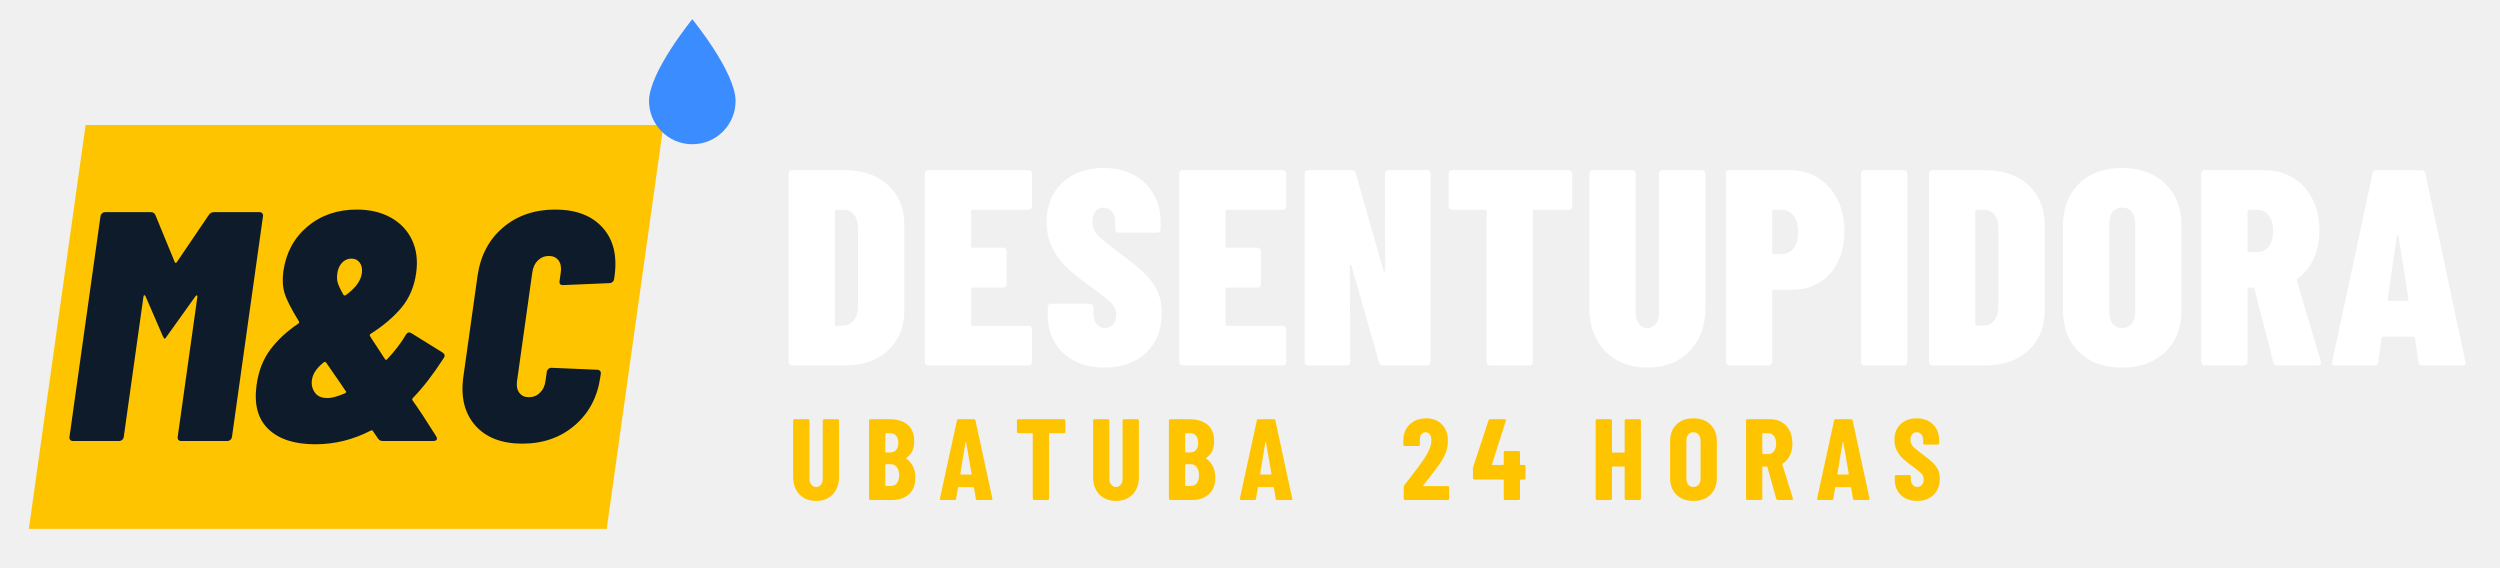
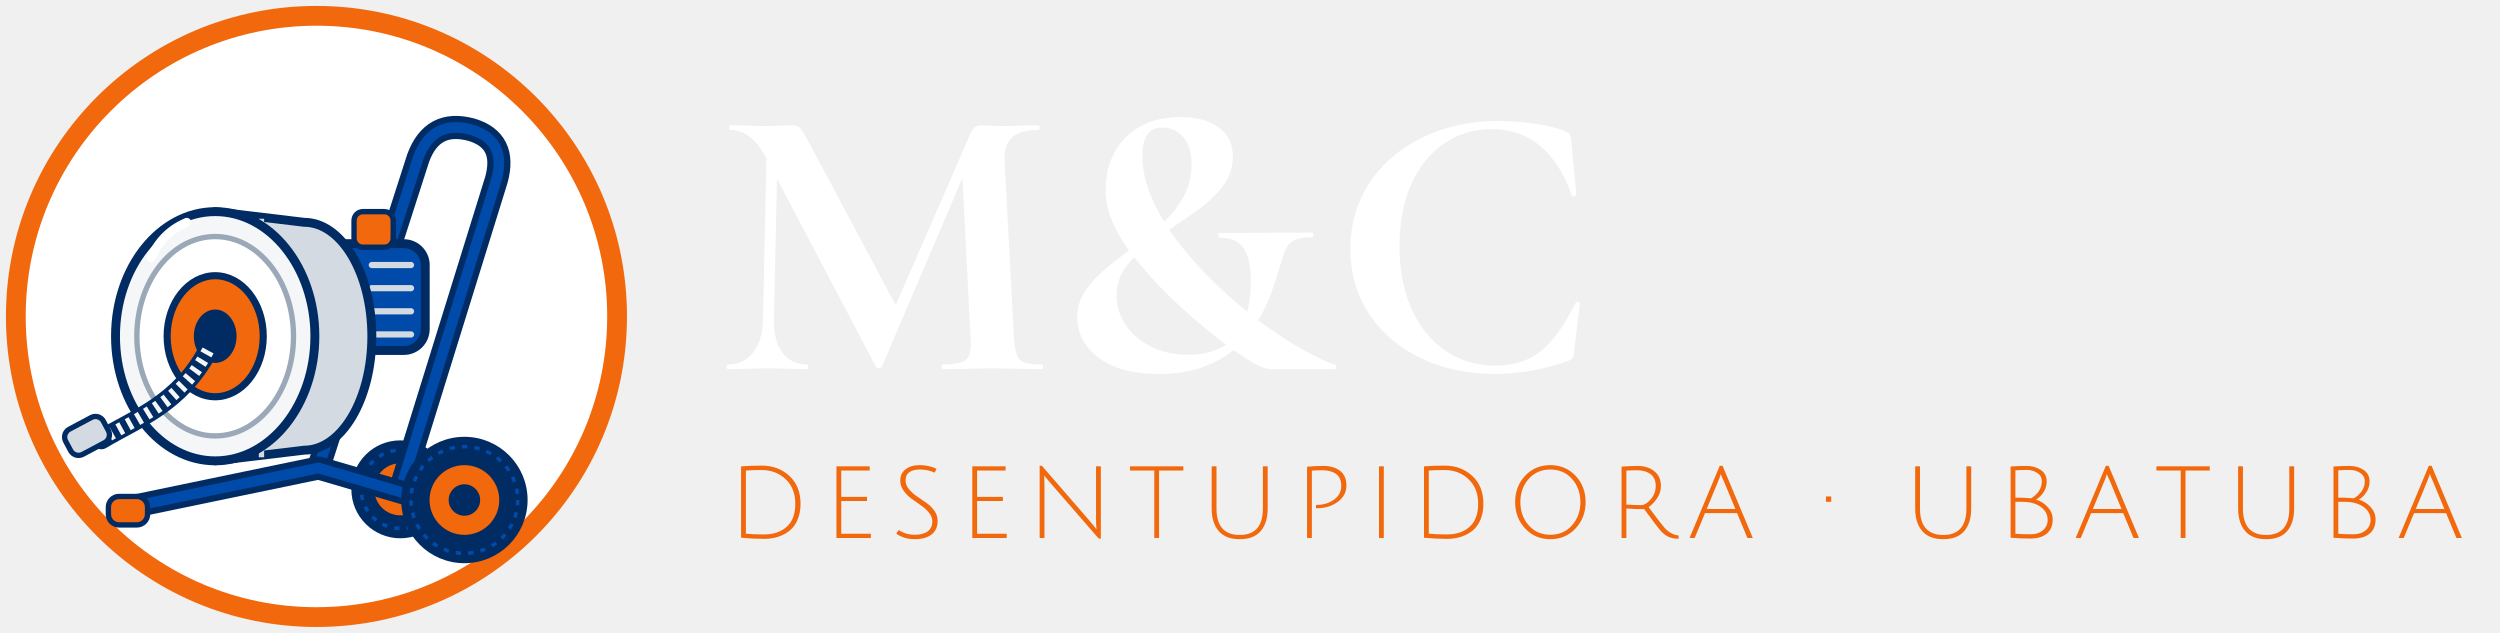
- <svg xmlns="http://www.w3.org/2000/svg" viewBox="0 0 520 118" width="520" height="118" role="img" aria-label="M&amp;C Desentupidora Ubatuba 24 horas">
-   <path d="M17.805,26 H138 L126.195,110 H6 Z" fill="#ffc400" />
-   <path d="M36.84 44.68Q37.11 44.13 37.86 44.13L47.31 44.13Q47.65 44.13 47.89 44.37Q48.13 44.61 48.13 44.95L48.13 90.92Q48.13 91.26 47.89 91.49Q47.65 91.73 47.31 91.73L37.66 91.73Q37.32 91.73 37.08 91.49Q36.84 91.26 36.84 90.92L36.84 61.74Q36.84 61.47 36.70 61.44Q36.57 61.40 36.43 61.61L31.67 69.90Q31.40 70.45 31.26 70.45Q31.13 70.45 30.79 69.90L26.03 61.61Q25.89 61.40 25.76 61.40Q25.62 61.40 25.62 61.68L25.62 90.92Q25.62 91.26 25.38 91.49Q25.14 91.73 24.80 91.73L15.15 91.73Q14.81 91.73 14.57 91.49Q14.33 91.26 14.33 90.92L14.33 44.95Q14.33 44.61 14.57 44.37Q14.81 44.13 15.15 44.13L24.67 44.13Q25.35 44.13 25.69 44.68L31.13 54.54Q31.33 54.81 31.54 54.54M90.56 90.71Q90.83 91.12 90.83 91.26Q90.83 91.73 90.08 91.73L79.61 91.73Q79 91.73 78.59 91.26L77.30 89.69Q77.16 89.42 76.82 89.56Q71.72 92.41 65.67 92.41Q59.21 92.41 55.47 89.25Q51.73 86.09 51.73 80.04Q51.73 75.68 53.57 72.69Q55.40 69.70 58.60 67.32Q58.87 67.12 58.67 66.84Q55.74 62.97 54.86 60.96Q53.98 58.96 53.98 56.44Q53.98 50.66 57.68 47.12Q61.39 43.59 67.44 43.59Q71.52 43.59 74.75 45.25Q77.98 46.92 79.82 49.91Q81.65 52.90 81.65 56.78Q81.65 61.06 79.58 64.02Q77.50 66.98 73.97 69.43Q73.70 69.63 73.90 69.90Q74.17 70.31 74.85 71.13L77.71 74.73Q77.98 75 78.18 74.66Q80.16 72.22 81.31 69.63Q81.65 68.88 82.40 69.29L89.54 73.37Q90.22 73.85 89.88 74.46Q87.30 79.56 84.64 82.76Q84.44 83.03 84.58 83.23Q86.75 85.75 90.56 90.71M67.78 53.79Q66.62 53.79 65.94 54.64Q65.26 55.49 65.26 56.85Q65.26 57.87 65.57 58.68Q65.88 59.50 67.17 61.34Q67.37 61.54 67.64 61.40Q70.36 59.23 70.36 56.85Q70.36 55.49 69.62 54.64Q68.87 53.79 67.78 53.79M67.44 82.76Q68.73 82.55 70.36 81.80Q70.77 81.53 70.43 81.33L69.21 79.83L65.54 75.41Q65.33 75.21 65.06 75.34Q63.09 77.11 63.09 79.02Q63.09 80.58 64.18 81.77Q65.26 82.96 67.44 82.76M108.72 92.28Q102.26 92.28 98.38 88.47Q94.50 84.66 94.50 78.34L94.50 57.46Q94.50 51.07 98.38 47.33Q102.26 43.59 108.72 43.59Q115.18 43.59 119.09 47.33Q123 51.07 123 57.46L123 58.07Q123 58.41 122.76 58.65Q122.52 58.89 122.18 58.89L112.52 59.30Q111.71 59.30 111.71 58.48L111.71 56.64Q111.71 55.08 110.89 54.16Q110.08 53.24 108.72 53.24Q107.42 53.24 106.61 54.16Q105.79 55.08 105.79 56.64L105.79 79.29Q105.79 80.78 106.61 81.70Q107.42 82.62 108.72 82.62Q110.08 82.62 110.89 81.70Q111.71 80.78 111.71 79.29L111.71 77.32Q111.71 76.98 111.95 76.74Q112.18 76.50 112.52 76.50L122.18 76.91Q122.52 76.91 122.76 77.15Q123 77.38 123 77.72L123 78.34Q123 84.66 119.09 88.47Q115.18 92.28 108.72 92.28" fill="#0d1b2a" transform="skewX(-8) translate(12.892 0)" />
-   <path d="M144,4 c0,0 -9,11 -9,17 a9,9 0 0 0 18,0 c0,-6 -9,-17 -9,-17z" fill="#3b8cff" />
-   <path d="M164.73 76Q164.44 76 164.23 75.80Q164.03 75.59 164.03 75.30L164.03 36.10Q164.03 35.81 164.23 35.60Q164.44 35.40 164.73 35.40L175.80 35.40Q181.37 35.40 184.74 38.53Q188.10 41.66 188.10 46.83L188.10 64.57Q188.10 69.74 184.74 72.87Q181.37 76 175.80 76L164.73 76M173.66 67.47Q173.66 67.76 173.95 67.76L175.57 67.71Q176.79 67.65 177.60 66.63Q178.41 65.62 178.47 63.94L178.47 47.46Q178.47 45.72 177.66 44.68Q176.85 43.64 175.51 43.64L173.95 43.64Q173.66 43.64 173.66 43.93M214.64 42.94Q214.64 43.23 214.44 43.43Q214.24 43.64 213.95 43.64L202.29 43.64Q202 43.64 202 43.93L202 51.23Q202 51.52 202.29 51.52L208.67 51.52Q208.96 51.52 209.16 51.73Q209.36 51.93 209.36 52.22L209.36 59.12Q209.36 59.41 209.16 59.61Q208.96 59.82 208.67 59.82L202.29 59.82Q202 59.82 202 60.11L202 67.47Q202 67.76 202.29 67.76L213.95 67.76Q214.24 67.76 214.44 67.97Q214.64 68.17 214.64 68.46L214.64 75.30Q214.64 75.59 214.44 75.80Q214.24 76 213.95 76L193.07 76Q192.78 76 192.57 75.80Q192.37 75.59 192.37 75.30L192.37 36.10Q192.37 35.81 192.57 35.60Q192.78 35.40 193.07 35.40L213.95 35.40Q214.24 35.40 214.44 35.60Q214.64 35.81 214.64 36.10M229.76 76.46Q226.22 76.46 223.55 75.10Q220.88 73.74 219.41 71.27Q217.93 68.81 217.93 65.68L217.93 63.88Q217.93 63.59 218.13 63.38Q218.33 63.18 218.62 63.18L226.74 63.18Q227.03 63.18 227.24 63.38Q227.44 63.59 227.44 63.88L227.44 65.21Q227.44 66.60 228.11 67.42Q228.77 68.23 229.82 68.23Q230.86 68.23 231.53 67.44Q232.19 66.66 232.19 65.44Q232.19 64.11 231.15 63.04Q230.11 61.96 226.97 59.70Q224.07 57.61 222.22 55.96Q220.36 54.31 219.03 51.84Q217.69 49.38 217.69 46.13Q217.69 42.82 219.17 40.27Q220.65 37.72 223.35 36.33Q226.05 34.94 229.53 34.94Q233.06 34.94 235.76 36.36Q238.46 37.78 239.94 40.36Q241.42 42.94 241.42 46.30L241.42 47.70Q241.42 47.99 241.21 48.19Q241.01 48.39 240.72 48.39L232.66 48.39Q232.37 48.39 232.17 48.19Q231.96 47.99 231.96 47.70L231.96 46.07Q231.96 44.80 231.27 43.98Q230.57 43.17 229.53 43.17Q228.48 43.17 227.84 43.98Q227.21 44.80 227.21 46.13Q227.21 47.58 228.19 48.74Q229.18 49.90 232.19 52.10Q235.85 54.83 237.70 56.51Q239.56 58.19 240.60 60.25Q241.65 62.31 241.65 65.10Q241.65 70.32 238.37 73.39Q235.09 76.46 229.76 76.46M267.55 42.94Q267.55 43.23 267.35 43.43Q267.15 43.64 266.86 43.64L255.20 43.64Q254.91 43.64 254.91 43.93L254.91 51.23Q254.91 51.52 255.20 51.52L261.58 51.52Q261.87 51.52 262.07 51.73Q262.27 51.93 262.27 52.22L262.27 59.12Q262.27 59.41 262.07 59.61Q261.87 59.82 261.58 59.82L255.20 59.82Q254.91 59.82 254.91 60.11L254.91 67.47Q254.91 67.76 255.20 67.76L266.86 67.76Q267.15 67.76 267.35 67.97Q267.55 68.17 267.55 68.46L267.55 75.30Q267.55 75.59 267.35 75.80Q267.15 76 266.86 76L245.98 76Q245.69 76 245.48 75.80Q245.28 75.59 245.28 75.30L245.28 36.10Q245.28 35.81 245.48 35.60Q245.69 35.40 245.98 35.40L266.86 35.40Q267.15 35.40 267.35 35.60Q267.55 35.81 267.55 36.10M288.06 36.10Q288.06 35.81 288.26 35.60Q288.47 35.40 288.76 35.40L296.88 35.40Q297.17 35.40 297.37 35.60Q297.57 35.81 297.57 36.10L297.57 75.30Q297.57 75.59 297.37 75.80Q297.17 76 296.88 76L287.66 76Q287.02 76 286.84 75.42L281.10 55.24Q281.04 55.06 280.90 55.03Q280.75 55 280.75 55.24L280.87 75.30Q280.87 75.59 280.67 75.80Q280.46 76 280.17 76L272.05 76Q271.76 76 271.56 75.80Q271.36 75.59 271.36 75.30L271.36 36.10Q271.36 35.81 271.56 35.60Q271.76 35.40 272.05 35.40L281.16 35.40Q281.80 35.40 281.97 35.98L287.77 56.28Q287.83 56.45 287.97 56.45Q288.12 56.45 288.12 56.22M326.32 35.40Q326.61 35.40 326.81 35.60Q327.02 35.81 327.02 36.10L327.02 42.94Q327.02 43.23 326.81 43.43Q326.61 43.64 326.32 43.64L319.13 43.64Q318.84 43.64 318.84 43.93L318.84 75.30Q318.84 75.59 318.63 75.80Q318.43 76 318.14 76L309.91 76Q309.62 76 309.41 75.80Q309.21 75.59 309.21 75.30L309.21 43.93Q309.21 43.64 308.92 43.64L302.02 43.64Q301.73 43.64 301.52 43.43Q301.32 43.23 301.32 42.94L301.32 36.10Q301.32 35.81 301.52 35.60Q301.73 35.40 302.02 35.40M342.65 76.46Q339.06 76.46 336.33 74.93Q333.61 73.39 332.10 70.61Q330.59 67.82 330.59 64.17L330.59 36.10Q330.59 35.81 330.79 35.60Q331 35.40 331.29 35.40L339.52 35.40Q339.81 35.40 340.01 35.60Q340.22 35.81 340.22 36.10L340.22 65.10Q340.22 66.49 340.88 67.36Q341.55 68.23 342.65 68.23Q343.76 68.23 344.42 67.36Q345.09 66.49 345.09 65.10L345.09 36.10Q345.09 35.81 345.29 35.60Q345.50 35.40 345.79 35.40L354.02 35.40Q354.31 35.40 354.51 35.60Q354.72 35.81 354.72 36.10L354.72 64.17Q354.72 67.82 353.21 70.61Q351.70 73.39 348.98 74.93Q346.25 76.46 342.65 76.46M372.21 35.40Q375.58 35.40 378.16 36.99Q380.74 38.59 382.19 41.49Q383.64 44.39 383.64 48.10Q383.64 51.76 382.27 54.51Q380.91 57.27 378.42 58.77Q375.92 60.28 372.68 60.28L368.91 60.28Q368.62 60.28 368.62 60.57L368.62 75.30Q368.62 75.59 368.41 75.80Q368.21 76 367.92 76L359.68 76Q359.39 76 359.19 75.80Q358.99 75.59 358.99 75.30L358.99 36.10Q358.99 35.81 359.19 35.60Q359.39 35.40 359.68 35.40L372.21 35.40M370.53 52.86Q372.10 52.86 373.05 51.67Q374.01 50.48 374.01 48.33Q374.01 46.07 373.05 44.85Q372.10 43.64 370.53 43.64L368.91 43.64Q368.62 43.64 368.62 43.93L368.62 52.57Q368.62 52.86 368.91 52.86M387.79 76Q387.50 76 387.30 75.80Q387.10 75.59 387.10 75.30L387.10 36.10Q387.10 35.81 387.30 35.60Q387.50 35.40 387.79 35.40L396.03 35.40Q396.32 35.40 396.52 35.60Q396.72 35.81 396.72 36.10L396.72 75.30Q396.72 75.59 396.52 75.80Q396.32 76 396.03 76M401.92 76Q401.63 76 401.43 75.80Q401.23 75.59 401.23 75.30L401.23 36.10Q401.23 35.81 401.43 35.60Q401.63 35.40 401.92 35.40L413 35.40Q418.57 35.40 421.93 38.53Q425.30 41.66 425.30 46.83L425.30 64.57Q425.30 69.74 421.93 72.87Q418.57 76 413 76L401.92 76M410.85 67.47Q410.85 67.76 411.14 67.76L412.77 67.71Q413.99 67.65 414.80 66.63Q415.61 65.62 415.67 63.94L415.67 47.46Q415.67 45.72 414.86 44.68Q414.04 43.64 412.71 43.64L411.14 43.64Q410.85 43.64 410.85 43.93M441.40 76.46Q435.77 76.46 432.44 73.22Q429.10 69.97 429.10 64.46L429.10 46.94Q429.10 41.49 432.44 38.21Q435.77 34.94 441.40 34.94Q446.97 34.94 450.36 38.21Q453.75 41.49 453.75 46.94L453.75 64.46Q453.75 69.97 450.36 73.22Q446.97 76.46 441.40 76.46M441.40 68.23Q442.67 68.23 443.40 67.33Q444.12 66.43 444.12 64.86L444.12 46.54Q444.12 44.97 443.40 44.07Q442.67 43.17 441.40 43.17Q440.12 43.17 439.43 44.07Q438.73 44.97 438.73 46.54L438.73 64.86Q438.73 66.43 439.43 67.33Q440.12 68.23 441.40 68.23M473.68 76Q473.04 76 472.87 75.42L468.93 60.05Q468.87 59.82 468.64 59.82L467.77 59.82Q467.48 59.82 467.48 60.11L467.48 75.30Q467.48 75.59 467.27 75.80Q467.07 76 466.78 76L458.54 76Q458.25 76 458.05 75.80Q457.85 75.59 457.85 75.30L457.85 36.10Q457.85 35.81 458.05 35.60Q458.25 35.40 458.54 35.40L471.01 35.40Q474.38 35.40 476.99 36.99Q479.60 38.59 481.02 41.46Q482.44 44.33 482.44 47.99Q482.44 51.23 481.25 53.81Q480.06 56.40 477.92 57.96Q477.80 58.02 477.74 58.11Q477.68 58.19 477.74 58.31L482.73 75.19L482.79 75.42Q482.79 76 482.15 76L473.68 76M467.77 43.64Q467.48 43.64 467.48 43.93L467.48 52.16Q467.48 52.45 467.77 52.45L469.39 52.45Q470.96 52.45 471.88 51.29Q472.81 50.13 472.81 48.10Q472.81 45.96 471.88 44.80Q470.96 43.64 469.39 43.64M503.82 76Q503.12 76 503.07 75.36L502.31 70.32Q502.31 70.03 501.96 70.03L495.70 70.03Q495.35 70.03 495.35 70.32L494.66 75.36Q494.60 76 493.90 76L485.67 76Q484.91 76 485.09 75.25L493.50 36.04Q493.61 35.40 494.25 35.40L503.70 35.40Q504.34 35.40 504.46 36.04L512.81 75.25L512.87 75.48Q512.87 76 512.23 76L503.82 76M496.63 62.31Q496.63 62.60 496.86 62.60L500.75 62.60Q500.98 62.60 500.98 62.31L498.89 49.09Q498.83 48.86 498.72 48.86Q498.60 48.86 498.54 49.09" fill="#ffffff" />
-   <path d="M169.76 104.19Q167.60 104.19 166.29 102.84Q164.98 101.48 164.98 99.22L164.98 87.49Q164.98 87.37 165.07 87.28Q165.15 87.20 165.27 87.20L168.08 87.20Q168.20 87.20 168.28 87.28Q168.37 87.37 168.37 87.49L168.37 99.56Q168.37 100.33 168.75 100.81Q169.14 101.29 169.76 101.29Q170.38 101.29 170.76 100.81Q171.13 100.33 171.13 99.56L171.13 87.49Q171.13 87.37 171.21 87.28Q171.30 87.20 171.42 87.20L174.22 87.20Q174.34 87.20 174.43 87.28Q174.51 87.37 174.51 87.49L174.51 99.22Q174.51 101.48 173.20 102.84Q171.90 104.19 169.76 104.19M190.40 99.37Q190.40 101.60 189.06 102.80Q187.71 104 185.58 104L181.04 104Q180.92 104 180.84 103.92Q180.75 103.83 180.75 103.71L180.75 87.49Q180.75 87.37 180.84 87.28Q180.92 87.20 181.04 87.20L185.05 87.20Q187.45 87.20 188.80 88.35Q190.16 89.50 190.16 91.78Q190.16 94.16 188.53 95.24Q188.43 95.31 188.50 95.38Q190.40 96.73 190.40 99.37M184.26 90.10Q184.14 90.10 184.14 90.22L184.14 93.99Q184.14 94.11 184.26 94.11L185.12 94.11Q185.94 94.11 186.39 93.60Q186.85 93.08 186.85 92.14Q186.85 91.16 186.40 90.63Q185.96 90.10 185.12 90.10L184.26 90.10M185.31 101.07Q186.10 101.07 186.56 100.50Q187.02 99.92 187.02 98.86Q187.02 97.81 186.56 97.18Q186.10 96.56 185.34 96.56L184.26 96.56Q184.14 96.56 184.14 96.68L184.14 100.95Q184.14 101.07 184.26 101.07M203.29 104Q203 104 202.98 103.74L202.59 101.43Q202.59 101.31 202.45 101.31L199.40 101.31Q199.26 101.31 199.26 101.43L198.87 103.74Q198.85 104 198.56 104L195.75 104Q195.44 104 195.51 103.69L199.04 87.46Q199.09 87.20 199.35 87.20L202.59 87.20Q202.86 87.20 202.90 87.46L206.41 103.69L206.43 103.78Q206.43 104 206.17 104L203.29 104M199.74 98.58Q199.74 98.70 199.83 98.70L201.99 98.70Q202.11 98.70 202.09 98.58L200.96 92.02Q200.94 91.95 200.89 91.95Q200.84 91.95 200.82 92.02M221.31 87.20Q221.43 87.20 221.52 87.28Q221.60 87.37 221.60 87.49L221.60 89.82Q221.60 89.94 221.52 90.02Q221.43 90.10 221.31 90.10L218.31 90.10Q218.19 90.10 218.19 90.22L218.19 103.71Q218.19 103.83 218.11 103.92Q218.02 104 217.90 104L215.10 104Q214.98 104 214.89 103.92Q214.81 103.83 214.81 103.71L214.81 90.22Q214.81 90.10 214.69 90.10L211.81 90.10Q211.69 90.10 211.60 90.02Q211.52 89.94 211.52 89.82L211.52 87.49Q211.52 87.37 211.60 87.28Q211.69 87.20 211.81 87.20M232.14 104.19Q229.98 104.19 228.67 102.84Q227.36 101.48 227.36 99.22L227.36 87.49Q227.36 87.37 227.44 87.28Q227.53 87.20 227.65 87.20L230.46 87.20Q230.58 87.20 230.66 87.28Q230.74 87.37 230.74 87.49L230.74 99.56Q230.74 100.33 231.13 100.81Q231.51 101.29 232.14 101.29Q232.76 101.29 233.13 100.81Q233.50 100.33 233.50 99.56L233.50 87.49Q233.50 87.37 233.59 87.28Q233.67 87.20 233.79 87.20L236.60 87.20Q236.72 87.20 236.80 87.28Q236.89 87.37 236.89 87.49L236.89 99.22Q236.89 101.48 235.58 102.84Q234.27 104.19 232.14 104.19M252.78 99.37Q252.78 101.60 251.43 102.80Q250.09 104 247.95 104L243.42 104Q243.30 104 243.21 103.92Q243.13 103.83 243.13 103.71L243.13 87.49Q243.13 87.37 243.21 87.28Q243.30 87.20 243.42 87.20L247.42 87.20Q249.82 87.20 251.18 88.35Q252.54 89.50 252.54 91.78Q252.54 94.16 250.90 95.24Q250.81 95.31 250.88 95.38Q252.78 96.73 252.78 99.37M246.63 90.10Q246.51 90.10 246.51 90.22L246.51 93.99Q246.51 94.11 246.63 94.11L247.50 94.11Q248.31 94.11 248.77 93.60Q249.22 93.08 249.22 92.14Q249.22 91.16 248.78 90.63Q248.34 90.10 247.50 90.10L246.63 90.10M247.69 101.07Q248.48 101.07 248.94 100.50Q249.39 99.92 249.39 98.86Q249.39 97.81 248.94 97.18Q248.48 96.56 247.71 96.56L246.63 96.56Q246.51 96.56 246.51 96.68L246.51 100.95Q246.51 101.07 246.63 101.07M265.66 104Q265.38 104 265.35 103.74L264.97 101.43Q264.97 101.31 264.82 101.31L261.78 101.31Q261.63 101.31 261.63 101.43L261.25 103.74Q261.22 104 260.94 104L258.13 104Q257.82 104 257.89 103.69L261.42 87.46Q261.46 87.20 261.73 87.20L264.97 87.20Q265.23 87.20 265.28 87.46L268.78 103.69L268.81 103.78Q268.81 104 268.54 104L265.66 104M262.11 98.58Q262.11 98.70 262.21 98.70L264.37 98.70Q264.49 98.70 264.46 98.58L263.34 92.02Q263.31 91.95 263.26 91.95Q263.22 91.95 263.19 92.02M296.05 100.95Q296 101 296.02 101.05Q296.05 101.10 296.12 101.10L301.14 101.10Q301.26 101.10 301.34 101.18Q301.42 101.26 301.42 101.38L301.42 103.71Q301.42 103.83 301.34 103.92Q301.26 104 301.14 104L292.26 104Q292.14 104 292.05 103.92Q291.97 103.83 291.97 103.71L291.97 101.29Q291.97 101.07 292.09 100.93Q293.05 99.66 293.43 99.20Q295.54 96.49 296.43 95.10Q297.73 93.03 297.73 91.62Q297.73 90.80 297.40 90.36Q297.08 89.91 296.53 89.91Q295.98 89.91 295.64 90.36Q295.30 90.80 295.33 91.50L295.33 92.48Q295.33 92.60 295.24 92.68Q295.16 92.77 295.04 92.77L292.18 92.77Q292.06 92.77 291.98 92.68Q291.90 92.60 291.90 92.48L291.90 91.35Q291.99 89.38 293.31 88.20Q294.63 87.01 296.67 87.01Q298.69 87.01 299.92 88.28Q301.16 89.55 301.16 91.64Q301.16 92.89 300.76 94.02Q300.37 95.14 299.48 96.44Q298.81 97.42 297.18 99.51M317.02 96.70Q317.14 96.70 317.23 96.79Q317.31 96.87 317.31 96.99L317.31 99.46Q317.31 99.58 317.23 99.67Q317.14 99.75 317.02 99.75L316.28 99.75Q316.16 99.75 316.16 99.87L316.16 103.71Q316.16 103.83 316.08 103.92Q315.99 104 315.87 104L313.06 104Q312.94 104 312.86 103.92Q312.78 103.83 312.78 103.71L312.78 99.87Q312.78 99.75 312.66 99.75L306.66 99.75Q306.54 99.75 306.45 99.67Q306.37 99.58 306.37 99.46L306.37 97.50Q306.37 97.28 306.42 97.14L309.61 87.44Q309.68 87.20 309.92 87.20L312.97 87.20Q313.11 87.20 313.18 87.28Q313.26 87.37 313.21 87.54L310.33 96.56Q310.30 96.70 310.42 96.70L312.66 96.70Q312.78 96.70 312.78 96.58L312.78 94.09Q312.78 93.97 312.86 93.88Q312.94 93.80 313.06 93.80L315.87 93.80Q315.99 93.80 316.08 93.88Q316.16 93.97 316.16 94.09L316.16 96.58Q316.16 96.70 316.28 96.70M337.93 87.49Q337.93 87.37 338.01 87.28Q338.10 87.20 338.22 87.20L341.02 87.20Q341.14 87.20 341.23 87.28Q341.31 87.37 341.31 87.49L341.31 103.71Q341.31 103.83 341.23 103.92Q341.14 104 341.02 104L338.22 104Q338.10 104 338.01 103.92Q337.93 103.83 337.93 103.71L337.93 97.16Q337.93 97.04 337.81 97.04L335.41 97.04Q335.29 97.04 335.29 97.16L335.29 103.71Q335.29 103.83 335.20 103.92Q335.12 104 335 104L332.19 104Q332.07 104 331.99 103.92Q331.90 103.83 331.90 103.71L331.90 87.49Q331.90 87.37 331.99 87.28Q332.07 87.20 332.19 87.20L335 87.20Q335.12 87.20 335.20 87.28Q335.29 87.37 335.29 87.49L335.29 94.02Q335.29 94.14 335.41 94.14L337.81 94.14Q337.93 94.14 337.93 94.02M352.23 104.19Q350.02 104.19 348.70 102.90Q347.38 101.60 347.38 99.44L347.38 91.76Q347.38 89.60 348.70 88.30Q350.02 87.01 352.23 87.01Q354.44 87.01 355.77 88.30Q357.10 89.60 357.10 91.76L357.10 99.44Q357.10 101.60 355.77 102.90Q354.44 104.19 352.23 104.19M352.23 101.29Q352.90 101.29 353.31 100.82Q353.72 100.35 353.72 99.58L353.72 91.62Q353.72 90.85 353.31 90.38Q352.90 89.91 352.23 89.91Q351.56 89.91 351.16 90.38Q350.77 90.85 350.77 91.62L350.77 99.58Q350.77 100.35 351.16 100.82Q351.56 101.29 352.23 101.29M369.80 104Q369.54 104 369.46 103.76L367.62 97.14Q367.57 97.04 367.50 97.04L366.68 97.04Q366.56 97.04 366.56 97.16L366.56 103.71Q366.56 103.83 366.48 103.92Q366.39 104 366.27 104L363.46 104Q363.34 104 363.26 103.92Q363.18 103.83 363.18 103.71L363.18 87.49Q363.18 87.37 363.26 87.28Q363.34 87.20 363.46 87.20L368.31 87.20Q369.63 87.20 370.66 87.84Q371.70 88.47 372.26 89.62Q372.82 90.78 372.82 92.26Q372.82 93.68 372.28 94.76Q371.74 95.84 370.78 96.44Q370.74 96.46 370.71 96.50Q370.69 96.54 370.71 96.58L372.92 103.66L372.94 103.76Q372.94 104 372.68 104L369.80 104M366.68 90.10Q366.56 90.10 366.56 90.22L366.56 94.33Q366.56 94.45 366.68 94.45L367.76 94.45Q368.50 94.45 368.97 93.86Q369.44 93.27 369.44 92.29Q369.44 91.28 368.97 90.69Q368.50 90.10 367.76 90.10M385.74 104Q385.45 104 385.42 103.74L385.04 101.43Q385.04 101.31 384.90 101.31L381.85 101.31Q381.70 101.31 381.70 101.43L381.32 103.74Q381.30 104 381.01 104L378.20 104Q377.89 104 377.96 103.69L381.49 87.46Q381.54 87.20 381.80 87.20L385.04 87.20Q385.30 87.20 385.35 87.46L388.86 103.69L388.88 103.78Q388.88 104 388.62 104L385.74 104M382.18 98.58Q382.18 98.70 382.28 98.70L384.44 98.70Q384.56 98.70 384.54 98.58L383.41 92.02Q383.38 91.95 383.34 91.95Q383.29 91.95 383.26 92.02M398.77 104.19Q397.38 104.19 396.32 103.64Q395.26 103.09 394.69 102.09Q394.11 101.10 394.11 99.80L394.11 99.10Q394.11 98.98 394.20 98.90Q394.28 98.82 394.40 98.82L397.16 98.82Q397.28 98.82 397.36 98.90Q397.45 98.98 397.45 99.10L397.45 99.63Q397.45 100.38 397.83 100.83Q398.22 101.29 398.79 101.29Q399.37 101.29 399.75 100.86Q400.14 100.42 400.14 99.73Q400.14 99.01 399.66 98.49Q399.18 97.98 397.78 96.97Q396.58 96.10 395.84 95.43Q395.10 94.76 394.57 93.78Q394.04 92.79 394.04 91.50Q394.04 89.46 395.31 88.23Q396.58 87.01 398.67 87.01Q400.78 87.01 402.07 88.28Q403.35 89.55 403.35 91.62L403.35 92.19Q403.35 92.31 403.27 92.40Q403.18 92.48 403.06 92.48L400.30 92.48Q400.18 92.48 400.10 92.40Q400.02 92.31 400.02 92.19L400.02 91.54Q400.02 90.80 399.64 90.36Q399.27 89.91 398.67 89.91Q398.10 89.91 397.74 90.33Q397.38 90.75 397.38 91.50Q397.38 92.22 397.83 92.77Q398.29 93.32 399.63 94.30Q401.12 95.41 401.88 96.09Q402.63 96.78 403.05 97.60Q403.47 98.43 403.47 99.58Q403.47 101.70 402.18 102.94Q400.88 104.19 398.77 104.19" fill="#ffc400" />
+ <svg xmlns="http://www.w3.org/2000/svg" viewBox="0 0 474 120" width="474" height="120" role="img" aria-label="M&amp;C Desentupidora Ubatuba">
+   <g transform="scale(0.375)">
+     <circle cx="160" cy="160" r="152" fill="#FFFFFF" stroke="#F2680C" stroke-width="10" />
+     <g transform="translate(26 44) scale(.9)">
+       <circle cx="196" cy="226" r="26" fill="#002B63" stroke="#002B63" stroke-width="3" />
+       <circle cx="196" cy="226" r="22" fill="none" stroke="#004BA9" stroke-width="2" stroke-dasharray="3 4" />
+       <circle cx="196" cy="226" r="16.12" fill="#F2680C" stroke="#002B63" stroke-width="3" />
+       <circle cx="196" cy="226" r="6.76" fill="#002B63" />
+       <path d="M150,214 L206,40 Q214,18 236,24 Q256,30 250,52 L196,226" fill="none" stroke="#002B63" stroke-width="13" stroke-linecap="round" stroke-linejoin="round" />
+       <path d="M150,214 L206,40 Q214,18 236,24 Q256,30 250,52 L196,226" fill="none" stroke="#004BA9" stroke-width="6" stroke-linecap="round" stroke-linejoin="round" />
+       <path d="M44,236 L150,214 L232,238" fill="none" stroke="#002B63" stroke-width="13" stroke-linecap="round" stroke-linejoin="round" />
+       <path d="M44,236 L150,214 L232,238" fill="none" stroke="#004BA9" stroke-width="6" stroke-linecap="round" stroke-linejoin="round" />
+       <rect x="32" y="230" width="22" height="16" rx="6" fill="#F2680C" stroke="#002B63" stroke-width="3" />
+       <rect x="146" y="88" width="64" height="60" rx="12" fill="#004BA9" stroke="#002B63" stroke-width="5" />
+       <path d="M180,100 H202" stroke="#D3DAE2" stroke-width="3.5" stroke-linecap="round" />
+       <path d="M180,113 H202" stroke="#D3DAE2" stroke-width="3.5" stroke-linecap="round" />
+       <path d="M180,126 H202" stroke="#D3DAE2" stroke-width="3.5" stroke-linecap="round" />
+       <path d="M180,139 H202" stroke="#D3DAE2" stroke-width="3.5" stroke-linecap="round" />
+       <rect x="170" y="70" width="22" height="20" rx="5" fill="#F2680C" stroke="#002B63" stroke-width="3" />
+       <path d="M92,70 L142,76 A38,64 0 0 1 142,204 L92,210 Z" fill="#D3DAE2" stroke="#002B63" stroke-width="5" stroke-linejoin="round" />
+       <path d="M118,74 V208" stroke="#D3DAE2" stroke-width="3" />
+       <ellipse cx="92" cy="140" rx="56" ry="70" fill="#F4F6F8" stroke="#002B63" stroke-width="5" />
+       <ellipse cx="92" cy="140" rx="44" ry="56" fill="#FFFFFF" stroke="#9AA8B8" stroke-width="3" />
+       <ellipse cx="92" cy="140" rx="27" ry="34" fill="#F2680C" stroke="#002B63" stroke-width="4" />
+       <ellipse cx="92" cy="140" rx="12" ry="15" fill="#002B63" />
+       <path d="M88,148 C72,178 48,186 28,198" fill="none" stroke="#002B63" stroke-width="11" stroke-linecap="round" />
+       <path d="M88,148 C72,178 48,186 28,198" fill="none" stroke="#F4F6F8" stroke-width="7" stroke-dasharray="2.5 3.5" />
+       <rect x="8" y="188" width="24" height="16" rx="5" transform="rotate(-28 20 196)" fill="#D3DAE2" stroke="#002B63" stroke-width="3" />
+       <circle cx="232" cy="232" r="34" fill="#002B63" stroke="#002B63" stroke-width="3" />
+       <circle cx="232" cy="232" r="30" fill="none" stroke="#004BA9" stroke-width="2" stroke-dasharray="3 4" />
+       <circle cx="232" cy="232" r="21.08" fill="#F2680C" stroke="#002B63" stroke-width="3" />
+       <circle cx="232" cy="232" r="8.84" fill="#002B63" />
+       <path d="M56,96 Q62,82 76,76" fill="none" stroke="#FFFFFF" stroke-width="5" stroke-linecap="round" />
+     </g>
+   </g>
+   <path d="M144.66 60.60L145.32 29.97L145.25 29.89Q142.44 24.64 138.52 24.64Q138.29 24.64 138.29 24.19Q138.29 23.75 138.52 23.75Q140.07 23.75 141.77 23.82Q143.47 23.90 144.66 23.90Q146.58 23.90 148.03 23.82Q149.47 23.75 150.28 23.75Q151.32 23.75 151.87 24.49Q152.43 25.23 153.69 27.60L169.82 57.86L183.88 25.60Q184.32 24.56 184.80 24.16Q185.28 23.75 186.10 23.75Q186.84 23.75 187.65 23.82Q188.47 23.90 189.58 23.90Q191.94 23.90 193.61 23.82Q195.27 23.75 196.90 23.75Q197.12 23.75 197.12 24.19Q197.12 24.64 196.90 24.64Q193.50 24.64 191.91 26.04Q190.32 27.45 190.46 30.41L192.24 64.01Q192.39 66.15 192.79 67.26Q193.20 68.37 194.31 68.74Q195.42 69.11 197.64 69.11Q197.79 69.11 197.79 69.56Q197.79 70 197.64 70Q195.72 70 193.28 69.93Q190.83 69.85 188.17 69.85Q185.43 69.85 183.06 69.93Q180.70 70 178.77 70Q178.55 70 178.55 69.56Q178.55 69.11 178.77 69.11Q182.25 69.11 183.25 68.15Q184.25 67.19 184.03 64.01L182.47 33.74L167.23 69.48Q167.15 69.78 166.67 69.78Q166.19 69.78 166.04 69.48L147.32 33.89L146.73 60.60Q146.66 64.52 148.32 66.82Q149.99 69.11 153.02 69.11Q153.24 69.11 153.24 69.56Q153.24 70 153.02 70Q151.39 70 149.69 69.93Q147.99 69.85 145.84 69.85Q143.47 69.85 141.55 69.93Q139.63 70 138 70Q137.78 70 137.78 69.56Q137.78 69.11 138 69.11Q141.03 69.11 142.81 66.82Q144.58 64.52 144.66 60.60M204.23 60.31Q204.23 57.42 205.78 55.13Q207.34 52.83 209.85 50.76Q211.85 49.13 214.07 47.50Q212.74 45.65 211.78 43.88Q210.81 42.03 210.22 40.14Q209.63 38.25 209.63 35.89Q209.63 31.96 211.33 28.86Q213.03 25.75 216.22 23.97Q219.40 22.20 223.84 22.20Q226.87 22.20 229.09 23.08Q231.31 23.97 232.53 25.60Q233.75 27.23 233.75 29.60Q233.75 32.56 232.16 34.85Q230.57 37.14 228.06 39.07Q225.54 40.99 222.73 42.84Q222.21 43.21 221.69 43.58Q222.51 44.84 223.54 46.10Q226.65 50.17 230.57 53.87Q233.46 56.68 236.49 59.12Q237.16 56.53 237.16 53.28Q237.16 49.06 235.79 47.06Q234.42 45.06 231.16 45.06Q231.02 45.06 231.02 44.62Q230.94 44.25 231.09 44.17Q231.09 44.17 231.16 44.17L248.78 44.10Q249 44.10 249 44.54Q249 44.99 248.78 44.99Q246.56 44.99 245.45 45.51Q244.34 46.02 243.78 47.25Q243.23 48.47 242.63 50.61Q242.04 52.76 241.08 55.42Q240.12 58.09 238.56 60.75Q243.74 64.52 247.44 66.52Q251.22 68.59 253.07 69.11Q253.36 69.19 253.33 69.59Q253.29 70 253.07 70L240.93 70Q240.12 70 238.79 69.41Q237.45 68.82 235.23 67.26Q234.57 66.89 233.90 66.37Q231.53 68.30 228.35 69.48Q224.73 70.89 219.69 70.89Q214.37 70.89 210.93 69.33Q207.48 67.78 205.86 65.34Q204.23 62.90 204.23 60.31M215.03 48.76Q214.07 49.72 213.33 50.83Q211.70 53.13 211.70 56.09Q211.70 58.90 213.33 61.45Q214.96 64.01 218.03 65.63Q221.10 67.26 225.39 67.26Q228.43 67.26 230.65 66.30Q231.61 65.93 232.50 65.34Q231.02 64.30 229.31 62.90Q226.21 60.38 222.80 57.20Q219.40 54.02 216.51 50.54Q215.70 49.65 215.03 48.76M220.73 42.03Q222.95 39.88 224.36 37.37Q225.91 34.63 225.91 31.15Q225.91 27.82 224.36 26.01Q222.80 24.19 220.43 24.19Q218.36 24.19 217.47 25.56Q216.59 26.93 216.59 29.52Q216.59 33.59 218.51 37.81Q219.40 39.96 220.73 42.03M284 22.94Q286.22 22.94 288.63 23.16Q291.03 23.38 293.18 23.82Q295.32 24.27 296.80 24.93Q297.47 25.16 297.65 25.49Q297.84 25.82 297.91 26.64L298.87 36.92Q298.87 37.14 298.50 37.22Q298.13 37.29 297.99 37Q295.91 31 292.10 27.75Q288.29 24.49 282.82 24.49Q277.78 24.49 273.82 27.19Q269.87 29.89 267.61 34.85Q265.35 39.81 265.35 46.69Q265.35 51.87 266.68 56.05Q268.02 60.23 270.46 63.19Q272.90 66.15 276.23 67.74Q279.56 69.33 283.56 69.33Q288.81 69.33 292.25 66.48Q295.69 63.64 298.73 57.42Q298.87 57.20 299.21 57.27Q299.54 57.35 299.54 57.57L298.43 66.74Q298.36 67.63 298.17 67.89Q297.99 68.15 297.32 68.45Q293.77 69.70 290.25 70.30Q286.74 70.89 283.56 70.89Q275.56 70.89 269.35 67.89Q263.13 64.89 259.58 59.53Q256.03 54.16 256.03 47.21Q256.03 41.88 258.14 37.40Q260.25 32.93 264.06 29.71Q267.87 26.49 272.97 24.71Q278.08 22.94 284 22.94" fill="#FFFFFF" />
+   <path d="M144.86 101.33Q147.54 101.33 149.16 99.88Q150.79 98.43 150.79 95.50Q150.79 92.58 148.95 90.85Q147.12 89.12 144.42 89.12Q142.69 89.12 141.42 89.21L141.42 101.18Q142.66 101.33 144.86 101.33M144.42 88.28Q147.56 88.28 149.67 90.23Q151.78 92.18 151.78 95.52Q151.78 97.21 151.23 98.51Q150.69 99.81 149.74 100.59Q147.78 102.17 144.86 102.17Q142.94 102.17 140.51 101.96L140.51 88.42Q142.45 88.28 144.42 88.28M165.11 102L158.59 102L158.59 88.42L164.90 88.42L164.90 89.21L159.50 89.21L159.50 94.21L164.39 94.21L164.39 94.99L159.50 94.99L159.50 101.20L165.11 101.20M177.55 88.87L177.23 89.61Q175.84 89.02 174.47 89.02Q171.70 89.02 171.70 91.08Q171.70 91.97 172.33 92.74Q172.95 93.51 173.85 94.11Q174.74 94.70 175.63 95.33Q176.53 95.96 177.15 96.83Q177.78 97.71 177.78 98.73Q177.78 100.46 176.62 101.34Q175.46 102.23 173.42 102.23Q171.38 102.23 169.93 101.18L170.39 100.50Q171.76 101.39 173.39 101.39Q175.03 101.39 175.90 100.74Q176.77 100.08 176.77 98.85Q176.77 97.99 176.15 97.22Q175.52 96.45 174.63 95.83Q173.73 95.22 172.84 94.57Q171.95 93.92 171.32 93.03Q170.69 92.14 170.69 91.11Q170.69 89.76 171.69 88.98Q172.69 88.19 174.39 88.19Q176.09 88.19 177.55 88.87M190.87 102L184.35 102L184.35 88.42L190.66 88.42L190.66 89.21L185.26 89.21L185.26 94.21L190.15 94.21L190.15 94.99L185.26 94.99L185.26 101.20L190.87 101.20M197.97 90.16L197.99 90.58L198.03 92.20L198.03 102L197.12 102L197.12 88.30L197.53 88.30L206.48 98.62Q207.40 99.70 207.89 100.35Q207.81 99.44 207.81 98.26L207.81 88.42L208.72 88.42L208.72 102.11L208.31 102.11L199.19 91.61Q198.24 90.52 197.97 90.16M218.85 102L218.85 89.21L214.25 89.21L214.25 88.42L224.36 88.42L224.36 89.21L219.76 89.21L219.76 102M239.04 100.68Q237.73 102.23 235.05 102.23Q232.37 102.23 231.05 100.67Q229.73 99.11 229.73 96.41L229.73 88.42L230.65 88.42L230.65 96.41Q230.65 101.43 235.04 101.43Q239.44 101.43 239.44 96.41L239.44 88.42L240.35 88.42L240.35 96.41Q240.35 99.13 239.04 100.68M248.73 102L247.82 102L247.82 88.49Q249.40 88.34 250.88 88.34Q252.87 88.34 254.08 89.27Q255.28 90.20 255.28 92.07Q255.28 93.94 253.64 95.15Q252 96.36 249.72 96.36Q249.62 96.36 249.51 96.36L249.51 95.73Q249.59 95.73 249.64 95.73Q251.52 95.73 252.91 94.74Q254.30 93.75 254.30 92.17Q254.30 90.58 253.33 89.87Q252.36 89.16 250.72 89.16Q249.87 89.16 248.73 89.23M262.37 102L261.46 102L261.46 88.42L262.37 88.42M274.34 101.33Q277.02 101.33 278.64 99.88Q280.26 98.43 280.26 95.50Q280.26 92.58 278.43 90.85Q276.60 89.12 273.90 89.12Q272.17 89.12 270.90 89.21L270.90 101.18Q272.13 101.33 274.34 101.33M273.90 88.28Q277.03 88.28 279.14 90.23Q281.25 92.18 281.25 95.52Q281.25 97.21 280.71 98.51Q280.17 99.81 279.22 100.59Q277.26 102.17 274.34 102.17Q272.42 102.17 269.99 101.96L269.99 88.42Q271.92 88.28 273.90 88.28M289.16 100.19Q287.27 98.16 287.27 95.20Q287.27 92.23 289.16 90.21Q291.05 88.19 293.94 88.19Q296.83 88.19 298.73 90.21Q300.63 92.23 300.63 95.20Q300.63 98.16 298.73 100.19Q296.83 102.23 293.94 102.23Q291.05 102.23 289.16 100.19M289.84 90.80Q288.26 92.58 288.26 95.20Q288.26 97.82 289.85 99.61Q291.43 101.39 293.95 101.39Q296.47 101.39 298.05 99.61Q299.64 97.82 299.64 95.20Q299.64 92.58 298.05 90.80Q296.47 89.02 293.94 89.02Q291.41 89.02 289.84 90.80M308.36 102L307.45 102L307.45 88.47Q309.25 88.34 310.47 88.34Q312.41 88.34 313.66 89.34Q314.91 90.33 314.91 92.16Q314.91 93.39 314.19 94.46Q313.47 95.52 312.58 96.15Q313.28 97.12 314.32 98.46Q315.35 99.80 315.66 100.14Q316.81 101.37 318.28 101.54L318.26 102.15Q317.10 102.13 316.38 101.80Q315.66 101.47 315 100.78Q314.34 100.10 311.74 96.53Q309.88 96.53 308.36 96.41L308.36 102M311.19 95.77Q312.03 95.77 312.98 94.67Q313.93 93.56 313.93 92.11Q313.93 90.66 312.95 89.91Q311.97 89.16 310.35 89.16Q309.50 89.16 308.36 89.23L308.36 95.67Q309.88 95.77 311.19 95.77M329.35 97.29L323.27 97.29L321.31 102L320.34 102L326.06 88.32L326.60 88.32L332.33 102L331.31 102L329.35 97.29M326.27 89.84Q326.25 89.86 326.20 90.07Q325.93 90.89 325.68 91.45L323.59 96.51L329.03 96.51L326.94 91.47Q326.27 90.03 326.27 89.84M347.20 95.14L346.20 95.14L346.20 94.13L347.20 94.13M372.43 100.68Q371.12 102.23 368.44 102.23Q365.76 102.23 364.44 100.67Q363.12 99.11 363.12 96.41L363.12 88.42L364.03 88.42L364.03 96.41Q364.03 101.43 368.43 101.43Q372.83 101.43 372.83 96.41L372.83 88.42L373.74 88.42L373.74 96.41Q373.74 99.13 372.43 100.68M381.21 101.96L381.21 88.45Q382.69 88.34 384.24 88.34Q385.78 88.34 386.92 89.10Q388.05 89.86 388.05 91.30Q388.05 92.39 387.45 93.32Q386.85 94.25 386.01 94.72Q387.36 95.14 388.27 96.17Q389.19 97.19 389.19 98.47Q389.19 100.25 388.06 101.18Q386.92 102.11 384.96 102.11Q382.99 102.11 381.21 101.96M385.06 101.30Q386.45 101.30 387.34 100.53Q388.24 99.76 388.24 98.56Q388.24 97.36 387.37 96.49Q386.51 95.62 385.01 95.29Q384.30 95.14 383.38 95.14Q382.46 95.14 382.12 95.14L382.12 101.20Q382.95 101.30 385.06 101.30M387.13 91.27Q387.13 90.24 386.27 89.67Q385.40 89.10 384.33 89.10Q383.26 89.10 382.12 89.17L382.12 94.36Q382.36 94.36 383.05 94.36Q383.73 94.36 385.06 94.48Q385.92 94.02 386.53 93.17Q387.13 92.31 387.13 91.27M402.56 97.29L396.48 97.29L394.52 102L393.55 102L399.27 88.32L399.80 88.32L405.54 102L404.52 102L402.56 97.29M399.48 89.84Q399.46 89.86 399.40 90.07Q399.14 90.89 398.89 91.45L396.80 96.51L402.24 96.51L400.15 91.47Q399.48 90.03 399.48 89.84M413.46 102L413.46 89.21L408.86 89.21L408.86 88.42L418.97 88.42L418.97 89.21L414.37 89.21L414.37 102M433.66 100.68Q432.34 102.23 429.67 102.23Q426.99 102.23 425.67 100.67Q424.35 99.11 424.35 96.41L424.35 88.42L425.26 88.42L425.26 96.41Q425.26 101.43 429.66 101.43Q434.05 101.43 434.05 96.41L434.05 88.42L434.97 88.42L434.97 96.41Q434.97 99.13 433.66 100.68M442.43 101.96L442.43 88.45Q443.91 88.34 445.46 88.34Q447.01 88.34 448.14 89.10Q449.27 89.86 449.27 91.30Q449.27 92.39 448.67 93.32Q448.07 94.25 447.24 94.72Q448.59 95.14 449.50 96.17Q450.41 97.19 450.41 98.47Q450.41 100.25 449.28 101.18Q448.15 102.11 446.18 102.11Q444.22 102.11 442.43 101.96M446.29 101.30Q447.67 101.30 448.57 100.53Q449.46 99.76 449.46 98.56Q449.46 97.36 448.60 96.49Q447.73 95.62 446.23 95.29Q445.53 95.14 444.61 95.14Q443.68 95.14 443.34 95.14L443.34 101.20Q444.18 101.30 446.29 101.30M448.36 91.27Q448.36 90.24 447.49 89.67Q446.63 89.10 445.56 89.10Q444.48 89.10 443.34 89.17L443.34 94.36Q443.59 94.36 444.27 94.36Q444.96 94.36 446.29 94.48Q447.14 94.02 447.75 93.17Q448.36 92.31 448.36 91.27M463.78 97.29L457.70 97.29L455.75 102L454.78 102L460.50 88.32L461.03 88.32L466.77 102L465.74 102L463.78 97.29M460.71 89.84Q460.69 89.86 460.63 90.07Q460.36 90.89 460.12 91.45L458.03 96.51L463.46 96.51L461.37 91.47Q460.71 90.03 460.71 89.84" fill="#F2680C" />
</svg>
